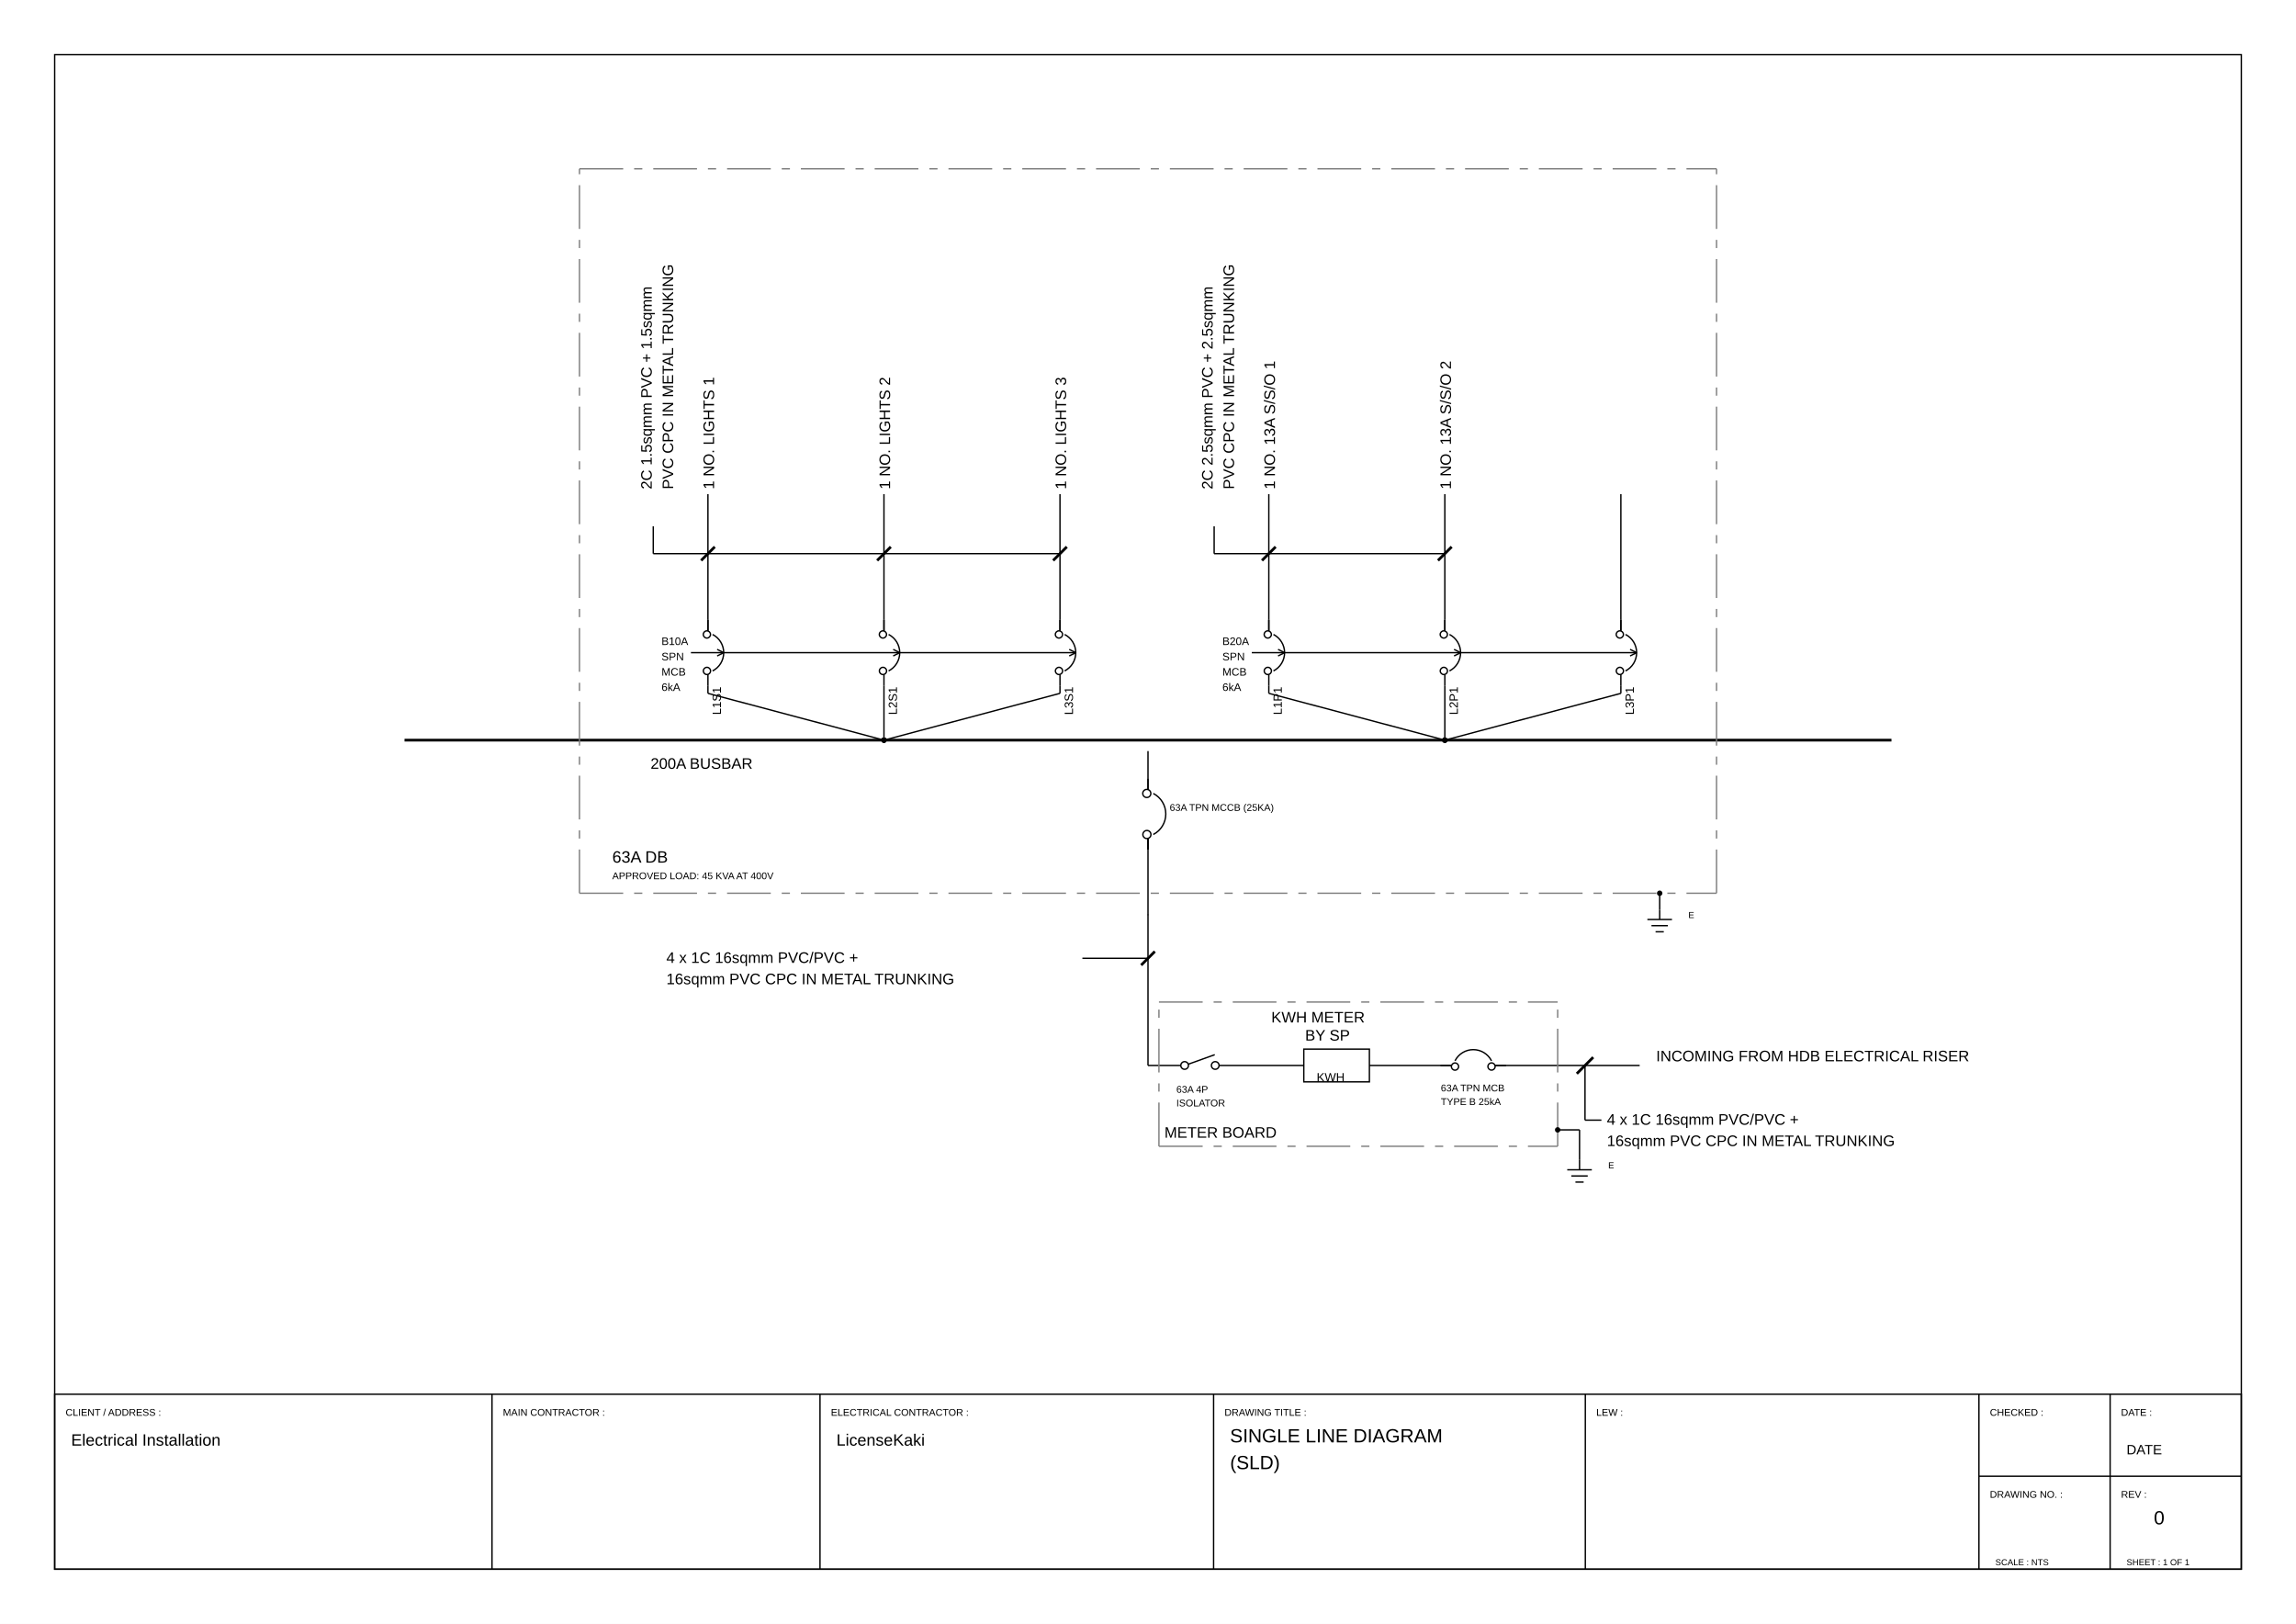
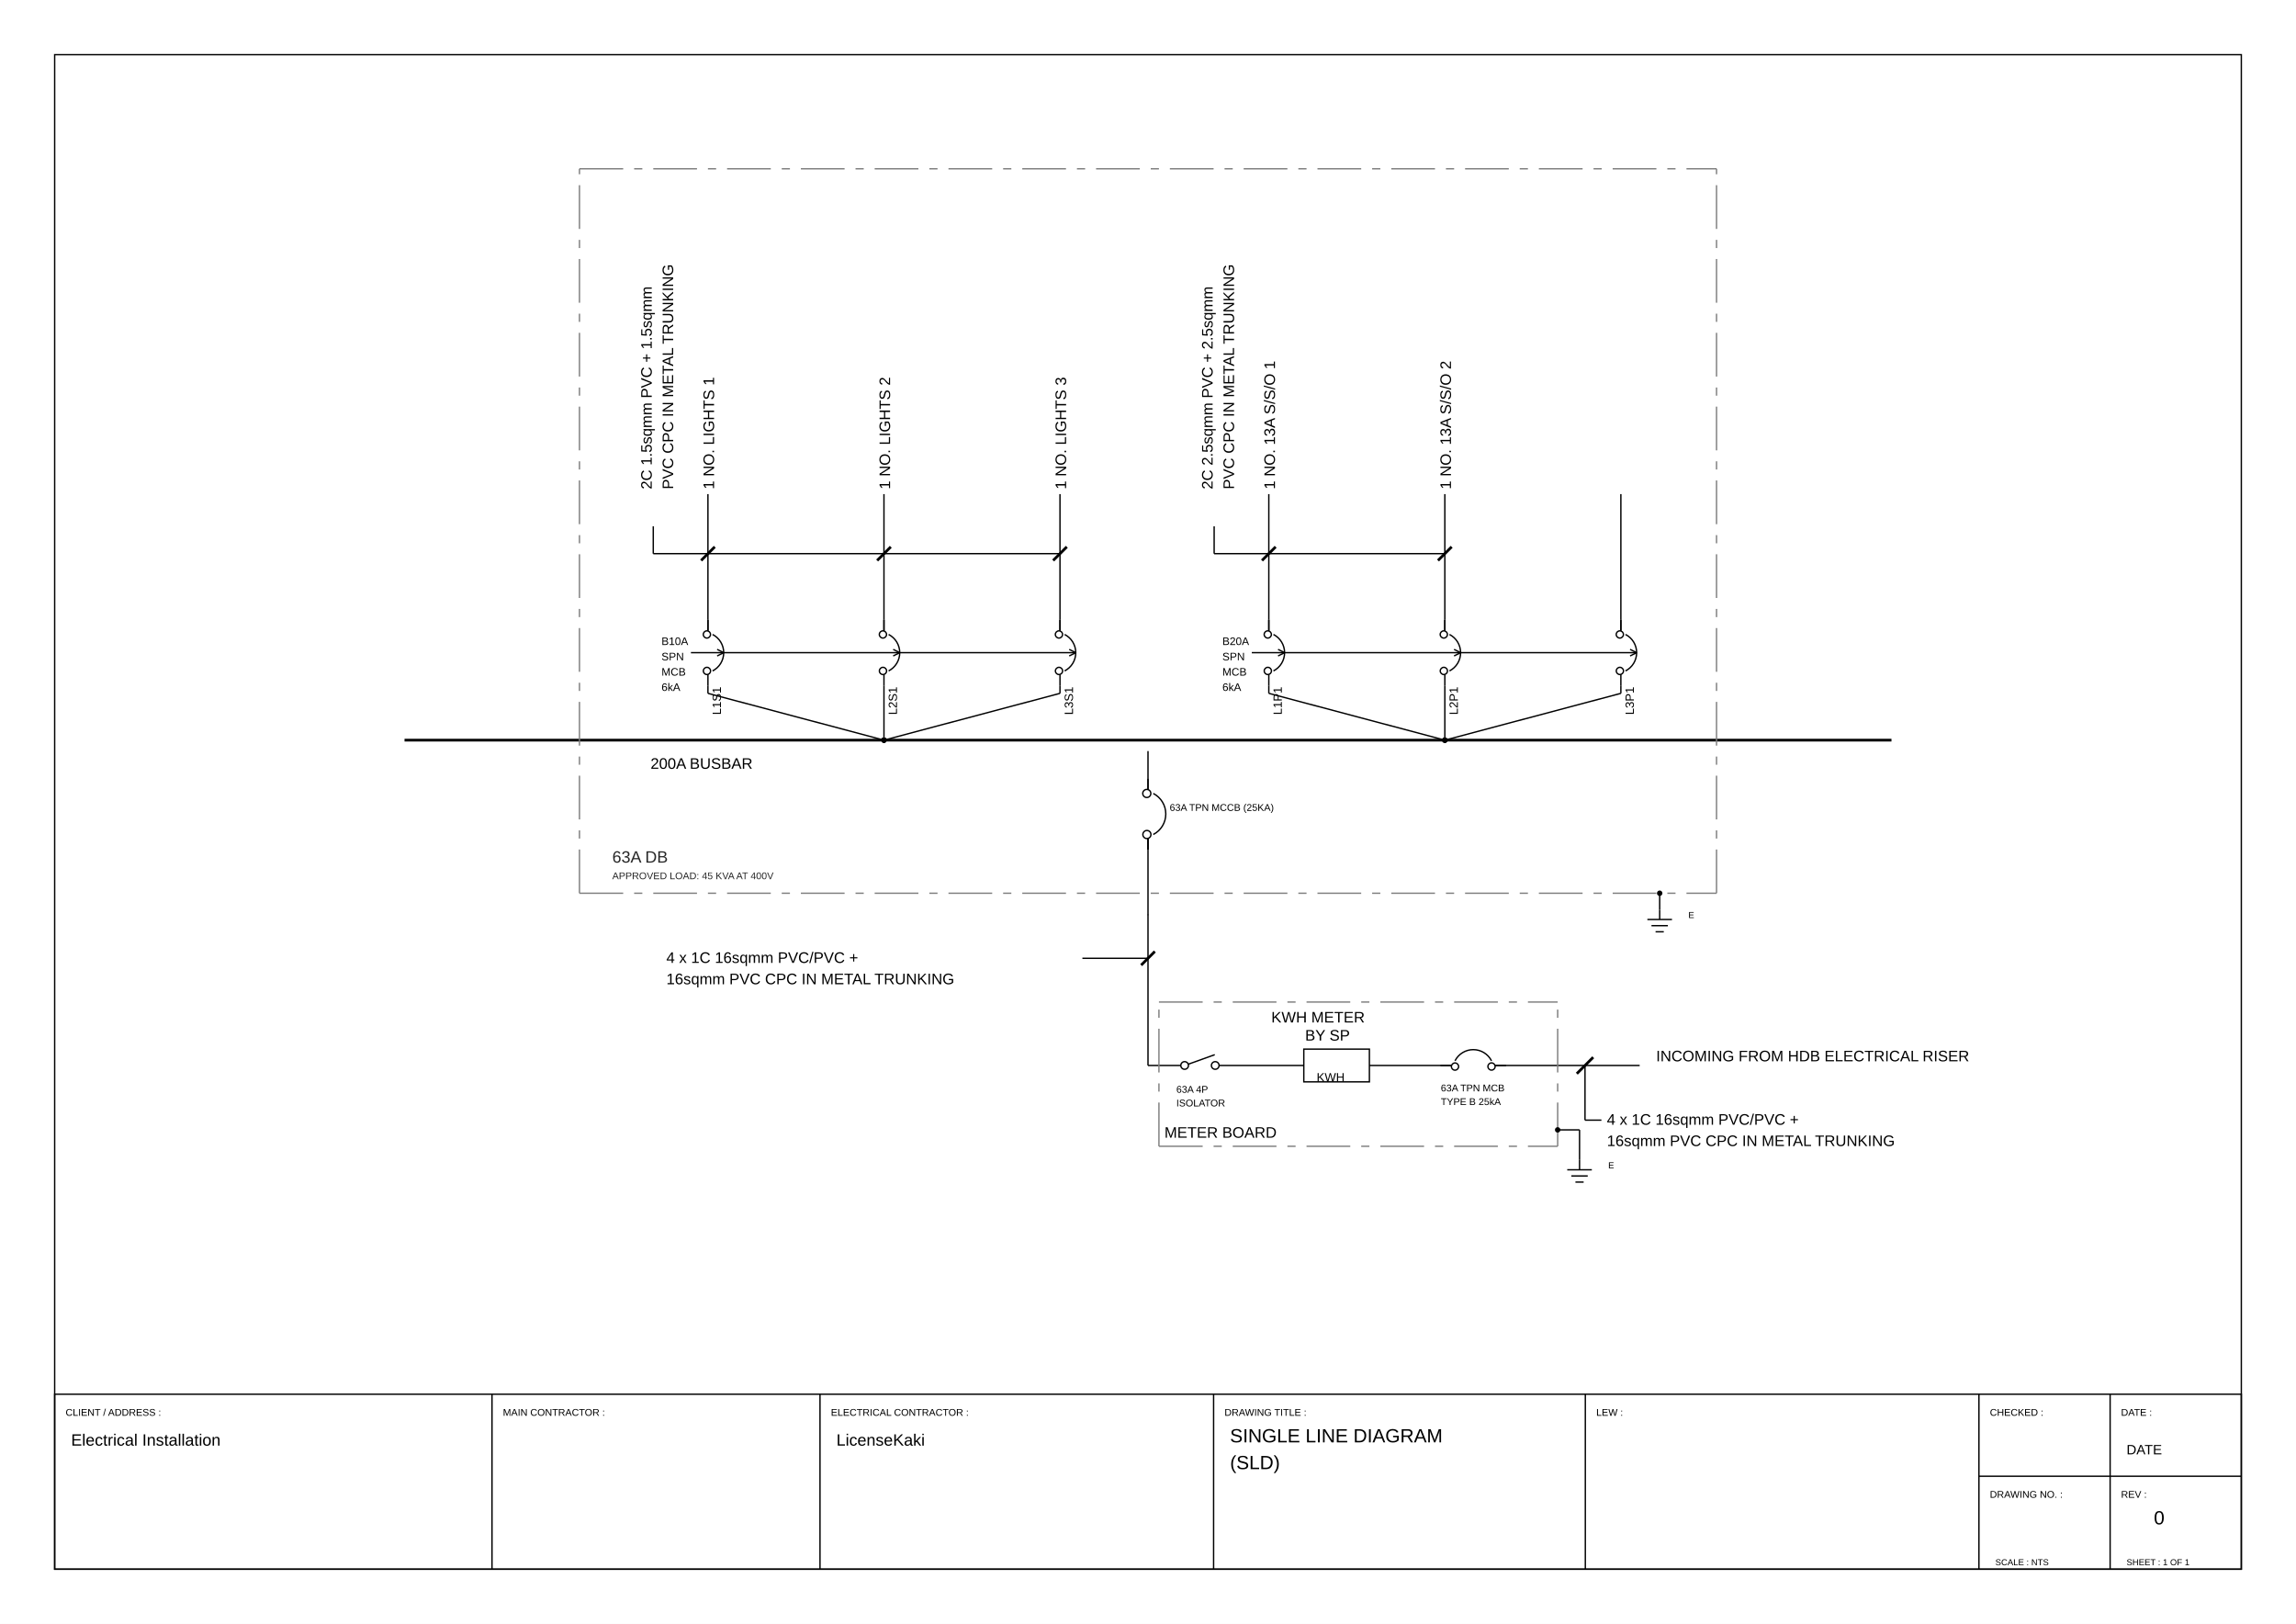
<svg xmlns="http://www.w3.org/2000/svg" viewBox="0 0 420.0 297.0" width="420.0mm" height="297.0mm">
  <rect width="420.0" height="297.0" fill="white" />
  <polygon points="10.00,287.00 410.00,287.00 410.00,10.00 10.00,10.00" stroke="#000000" stroke-width="0.25" fill="none" />
  <polygon points="10.00,287.00 410.00,287.00 410.00,255.00 10.00,255.00" stroke="#000000" stroke-width="0.25" fill="none" />
  <line x1="90.00" y1="255.00" x2="90.00" y2="287.00" stroke="#000000" stroke-width="0.25" fill="none" />
  <line x1="150.00" y1="255.00" x2="150.00" y2="287.00" stroke="#000000" stroke-width="0.25" fill="none" />
  <line x1="222.00" y1="255.00" x2="222.00" y2="287.00" stroke="#000000" stroke-width="0.25" fill="none" />
  <line x1="290.00" y1="255.00" x2="290.00" y2="287.00" stroke="#000000" stroke-width="0.25" fill="none" />
  <line x1="362.00" y1="255.00" x2="362.00" y2="287.00" stroke="#000000" stroke-width="0.25" fill="none" />
  <line x1="362.00" y1="270.00" x2="410.00" y2="270.00" stroke="#000000" stroke-width="0.25" fill="none" />
  <line x1="386.00" y1="255.00" x2="386.00" y2="287.00" stroke="#000000" stroke-width="0.25" fill="none" />
  <text x="12.00" y="258.94" font-family="Arial, Helvetica, sans-serif" font-size="1.8" fill="#000000">CLIENT / ADDRESS :</text>
  <text x="92.00" y="258.94" font-family="Arial, Helvetica, sans-serif" font-size="1.8" fill="#000000">MAIN CONTRACTOR :</text>
  <text x="152.00" y="258.94" font-family="Arial, Helvetica, sans-serif" font-size="1.8" fill="#000000">ELECTRICAL CONTRACTOR :</text>
  <text x="224.00" y="258.94" font-family="Arial, Helvetica, sans-serif" font-size="1.8" fill="#000000">DRAWING TITLE :</text>
  <text x="292.00" y="258.94" font-family="Arial, Helvetica, sans-serif" font-size="1.8" fill="#000000">LEW :</text>
  <text x="364.00" y="258.94" font-family="Arial, Helvetica, sans-serif" font-size="1.8" fill="#000000">CHECKED :</text>
  <text x="388.00" y="258.94" font-family="Arial, Helvetica, sans-serif" font-size="1.8" fill="#000000">DATE :</text>
  <text x="364.00" y="273.94" font-family="Arial, Helvetica, sans-serif" font-size="1.8" fill="#000000">DRAWING NO. :</text>
  <text x="388.00" y="273.94" font-family="Arial, Helvetica, sans-serif" font-size="1.8" fill="#000000">REV :</text>
  <circle cx="222.30" cy="194.87" r="0.70" stroke="#000000" stroke-width="0.25" fill="none" />
  <circle cx="216.70" cy="194.87" r="0.70" stroke="#000000" stroke-width="0.25" fill="none" />
  <polyline points="217.36,194.64 222.21,192.90" stroke="#000000" stroke-width="0.25" fill="none" />
  <text x="215.18" y="199.86" font-family="Arial, Helvetica, sans-serif" font-size="1.8" fill="#000000">
    <tspan x="215.18">63A 4P</tspan>
    <tspan x="215.18" dy="2.5">ISOLATOR</tspan>
  </text>
  <polygon points="238.50,191.88 250.50,191.88 250.50,197.87 238.50,197.87" stroke="#000000" stroke-width="0.25" fill="none" />
  <text x="240.84" y="197.79" font-family="Arial, Helvetica, sans-serif" font-size="2.2" fill="#000000">KWH</text>
  <text x="232.55" y="187.01" font-family="Arial, Helvetica, sans-serif" font-size="2.8" fill="#000000">KWH METER</text>
  <text x="238.74" y="190.31" font-family="Arial, Helvetica, sans-serif" font-size="2.8" fill="#000000">BY SP</text>
  <path d="M 272.84,194.02 A 3.75,3.75 0 0,0 266.16,194.02" stroke="#000000" stroke-width="0.25" fill="none" />
  <circle cx="266.16" cy="195.07" r="0.66" stroke="#000000" stroke-width="0.25" fill="none" />
  <circle cx="272.84" cy="195.06" r="0.66" stroke="#000000" stroke-width="0.25" fill="none" />
  <line x1="265.50" y1="194.87" x2="263.50" y2="194.87" stroke="#000000" stroke-width="0.25" fill="none" />
  <line x1="273.50" y1="194.87" x2="275.50" y2="194.87" stroke="#000000" stroke-width="0.25" fill="none" />
  <text x="263.56" y="199.61" font-family="Arial, Helvetica, sans-serif" font-size="1.8" fill="#000000">
    <tspan x="263.56">63A TPN MCB</tspan>
    <tspan x="263.56" dy="2.5">TYPE B 25kA</tspan>
  </text>
  <text x="302.94" y="194.11" font-family="Arial, Helvetica, sans-serif" font-size="2.8" fill="#000000">INCOMING FROM HDB ELECTRICAL RISER</text>
  <text x="293.94" y="205.71" font-family="Arial, Helvetica, sans-serif" font-size="2.8" fill="#000000">
    <tspan x="293.94">4 x 1C 16sqmm PVC/PVC +</tspan>
    <tspan x="293.94" dy="3.9">16sqmm PVC CPC IN METAL TRUNKING</tspan>
  </text>
  <text x="213.00" y="208.09" font-family="Arial, Helvetica, sans-serif" font-size="2.8" fill="#000000">METER BOARD</text>
  <line x1="288.94" y1="212.15" x2="288.94" y2="213.95" stroke="#000000" stroke-width="0.25" fill="none" />
  <line x1="286.69" y1="213.95" x2="291.19" y2="213.95" stroke="#000000" stroke-width="0.25" fill="none" />
  <line x1="287.44" y1="215.08" x2="290.44" y2="215.08" stroke="#000000" stroke-width="0.25" fill="none" />
  <line x1="288.19" y1="216.20" x2="289.69" y2="216.20" stroke="#000000" stroke-width="0.25" fill="none" />
  <text x="294.19" y="213.68" font-family="Arial, Helvetica, sans-serif" font-size="1.6" fill="#000000">E</text>
  <path d="M 210.96,152.63 A 4.22,4.22 0 0,0 210.96,145.12" stroke="#000000" stroke-width="0.25" fill="none" />
  <circle cx="209.78" cy="145.12" r="0.74" stroke="#000000" stroke-width="0.25" fill="none" />
  <circle cx="209.80" cy="152.63" r="0.74" stroke="#000000" stroke-width="0.25" fill="none" />
  <line x1="210.00" y1="153.37" x2="210.00" y2="155.37" stroke="#000000" stroke-width="0.25" fill="none" />
  <line x1="210.00" y1="144.37" x2="210.00" y2="142.37" stroke="#000000" stroke-width="0.25" fill="none" />
  <text x="213.96" y="148.31" font-family="Arial, Helvetica, sans-serif" font-size="1.8" fill="#000000">63A TPN MCCB (25KA)</text>
  <line x1="74.00" y1="135.37" x2="346.00" y2="135.37" stroke="#000000" stroke-width="0.50" fill="none" />
  <text x="119.00" y="140.61" font-family="Arial, Helvetica, sans-serif" font-size="2.8" fill="#000000">200A BUSBAR</text>
  <text x="131.00" y="131.63" font-family="Arial, Helvetica, sans-serif" font-size="2.2" fill="#000000" transform="rotate(-90.0,131.00,130.75)">L1S1</text>
  <path d="M 130.35,122.71 A 3.75,3.75 0 0,0 130.35,116.04" stroke="#000000" stroke-width="0.25" fill="none" />
  <circle cx="129.31" cy="116.04" r="0.66" stroke="#000000" stroke-width="0.25" fill="none" />
  <circle cx="129.32" cy="122.71" r="0.66" stroke="#000000" stroke-width="0.25" fill="none" />
  <line x1="129.50" y1="123.37" x2="129.50" y2="125.37" stroke="#000000" stroke-width="0.25" fill="none" />
  <line x1="129.50" y1="115.37" x2="129.50" y2="113.37" stroke="#000000" stroke-width="0.25" fill="none" />
  <line x1="126.39" y1="119.37" x2="132.39" y2="119.37" stroke="#000000" stroke-width="0.25" fill="none" />
  <line x1="132.39" y1="119.37" x2="131.19" y2="118.77" stroke="#000000" stroke-width="0.25" fill="none" />
  <line x1="132.39" y1="119.37" x2="131.19" y2="119.97" stroke="#000000" stroke-width="0.25" fill="none" />
  <text x="121.00" y="117.97" font-family="Arial, Helvetica, sans-serif" font-size="2.0" fill="#000000">
    <tspan x="121.00">B10A</tspan>
    <tspan x="121.00" dy="2.8">SPN</tspan>
    <tspan x="121.00" dy="2.8">MCB</tspan>
    <tspan x="121.00" dy="2.8">6kA</tspan>
  </text>
  <text x="129.50" y="90.61" font-family="Arial, Helvetica, sans-serif" font-size="2.8" fill="#000000" transform="rotate(-90.0,129.50,89.49)">1 NO. LIGHTS 1</text>
  <text x="163.20" y="131.63" font-family="Arial, Helvetica, sans-serif" font-size="2.2" fill="#000000" transform="rotate(-90.0,163.20,130.75)">L2S1</text>
  <path d="M 162.55,122.71 A 3.75,3.75 0 0,0 162.55,116.04" stroke="#000000" stroke-width="0.25" fill="none" />
  <circle cx="161.51" cy="116.04" r="0.66" stroke="#000000" stroke-width="0.25" fill="none" />
  <circle cx="161.52" cy="122.71" r="0.66" stroke="#000000" stroke-width="0.25" fill="none" />
  <line x1="161.70" y1="123.37" x2="161.70" y2="125.37" stroke="#000000" stroke-width="0.25" fill="none" />
  <line x1="161.70" y1="115.37" x2="161.70" y2="113.37" stroke="#000000" stroke-width="0.25" fill="none" />
  <line x1="132.39" y1="119.37" x2="164.59" y2="119.37" stroke="#000000" stroke-width="0.25" fill="none" />
  <line x1="164.59" y1="119.37" x2="163.39" y2="118.77" stroke="#000000" stroke-width="0.25" fill="none" />
  <line x1="164.59" y1="119.37" x2="163.39" y2="119.97" stroke="#000000" stroke-width="0.25" fill="none" />
  <text x="161.70" y="90.61" font-family="Arial, Helvetica, sans-serif" font-size="2.8" fill="#000000" transform="rotate(-90.0,161.70,89.49)">1 NO. LIGHTS 2</text>
  <text x="195.40" y="131.63" font-family="Arial, Helvetica, sans-serif" font-size="2.2" fill="#000000" transform="rotate(-90.0,195.40,130.75)">L3S1</text>
  <path d="M 194.75,122.71 A 3.75,3.75 0 0,0 194.75,116.04" stroke="#000000" stroke-width="0.25" fill="none" />
  <circle cx="193.71" cy="116.04" r="0.66" stroke="#000000" stroke-width="0.25" fill="none" />
  <circle cx="193.72" cy="122.71" r="0.66" stroke="#000000" stroke-width="0.25" fill="none" />
  <line x1="193.90" y1="123.37" x2="193.90" y2="125.37" stroke="#000000" stroke-width="0.25" fill="none" />
  <line x1="193.90" y1="115.37" x2="193.90" y2="113.37" stroke="#000000" stroke-width="0.25" fill="none" />
  <line x1="164.59" y1="119.37" x2="196.79" y2="119.37" stroke="#000000" stroke-width="0.25" fill="none" />
  <line x1="196.79" y1="119.37" x2="195.59" y2="118.77" stroke="#000000" stroke-width="0.25" fill="none" />
  <line x1="196.79" y1="119.37" x2="195.59" y2="119.97" stroke="#000000" stroke-width="0.25" fill="none" />
  <text x="193.90" y="90.61" font-family="Arial, Helvetica, sans-serif" font-size="2.8" fill="#000000" transform="rotate(-90.0,193.90,89.49)">1 NO. LIGHTS 3</text>
  <text x="233.60" y="131.63" font-family="Arial, Helvetica, sans-serif" font-size="2.2" fill="#000000" transform="rotate(-90.0,233.60,130.75)">L1P1</text>
  <path d="M 232.95,122.71 A 3.75,3.75 0 0,0 232.95,116.04" stroke="#000000" stroke-width="0.25" fill="none" />
  <circle cx="231.91" cy="116.04" r="0.66" stroke="#000000" stroke-width="0.25" fill="none" />
  <circle cx="231.92" cy="122.71" r="0.66" stroke="#000000" stroke-width="0.25" fill="none" />
  <line x1="232.10" y1="123.37" x2="232.10" y2="125.37" stroke="#000000" stroke-width="0.25" fill="none" />
  <line x1="232.10" y1="115.37" x2="232.10" y2="113.37" stroke="#000000" stroke-width="0.25" fill="none" />
  <line x1="228.99" y1="119.37" x2="234.99" y2="119.37" stroke="#000000" stroke-width="0.25" fill="none" />
  <line x1="234.99" y1="119.37" x2="233.79" y2="118.77" stroke="#000000" stroke-width="0.25" fill="none" />
  <line x1="234.99" y1="119.37" x2="233.79" y2="119.97" stroke="#000000" stroke-width="0.25" fill="none" />
  <text x="223.60" y="117.97" font-family="Arial, Helvetica, sans-serif" font-size="2.0" fill="#000000">
    <tspan x="223.60">B20A</tspan>
    <tspan x="223.60" dy="2.8">SPN</tspan>
    <tspan x="223.60" dy="2.8">MCB</tspan>
    <tspan x="223.60" dy="2.8">6kA</tspan>
  </text>
  <text x="232.10" y="90.61" font-family="Arial, Helvetica, sans-serif" font-size="2.8" fill="#000000" transform="rotate(-90.0,232.10,89.49)">1 NO. 13A S/S/O 1</text>
  <text x="265.80" y="131.63" font-family="Arial, Helvetica, sans-serif" font-size="2.2" fill="#000000" transform="rotate(-90.0,265.80,130.75)">L2P1</text>
  <path d="M 265.15,122.71 A 3.75,3.75 0 0,0 265.15,116.04" stroke="#000000" stroke-width="0.25" fill="none" />
  <circle cx="264.11" cy="116.04" r="0.66" stroke="#000000" stroke-width="0.25" fill="none" />
  <circle cx="264.12" cy="122.71" r="0.66" stroke="#000000" stroke-width="0.25" fill="none" />
  <line x1="264.30" y1="123.37" x2="264.30" y2="125.37" stroke="#000000" stroke-width="0.25" fill="none" />
  <line x1="264.30" y1="115.37" x2="264.30" y2="113.37" stroke="#000000" stroke-width="0.25" fill="none" />
  <line x1="234.99" y1="119.37" x2="267.19" y2="119.37" stroke="#000000" stroke-width="0.25" fill="none" />
  <line x1="267.19" y1="119.37" x2="265.99" y2="118.77" stroke="#000000" stroke-width="0.25" fill="none" />
  <line x1="267.19" y1="119.37" x2="265.99" y2="119.97" stroke="#000000" stroke-width="0.25" fill="none" />
  <text x="264.30" y="90.61" font-family="Arial, Helvetica, sans-serif" font-size="2.8" fill="#000000" transform="rotate(-90.0,264.30,89.49)">1 NO. 13A S/S/O 2</text>
  <text x="298.00" y="131.63" font-family="Arial, Helvetica, sans-serif" font-size="2.2" fill="#000000" transform="rotate(-90.0,298.00,130.75)">L3P1</text>
  <path d="M 297.35,122.71 A 3.75,3.75 0 0,0 297.35,116.04" stroke="#000000" stroke-width="0.25" fill="none" />
  <circle cx="296.31" cy="116.04" r="0.66" stroke="#000000" stroke-width="0.25" fill="none" />
  <circle cx="296.32" cy="122.71" r="0.66" stroke="#000000" stroke-width="0.25" fill="none" />
  <line x1="296.50" y1="123.37" x2="296.50" y2="125.37" stroke="#000000" stroke-width="0.25" fill="none" />
  <line x1="296.50" y1="115.37" x2="296.50" y2="113.37" stroke="#000000" stroke-width="0.25" fill="none" />
  <line x1="267.19" y1="119.37" x2="299.39" y2="119.37" stroke="#000000" stroke-width="0.25" fill="none" />
  <line x1="299.39" y1="119.37" x2="298.19" y2="118.77" stroke="#000000" stroke-width="0.25" fill="none" />
  <line x1="299.39" y1="119.37" x2="298.19" y2="119.97" stroke="#000000" stroke-width="0.25" fill="none" />
  <text x="118.10" y="90.61" font-family="Arial, Helvetica, sans-serif" font-size="2.8" fill="#000000" transform="rotate(-90.0,118.10,89.49)">2C 1.5sqmm PVC + 1.5sqmm</text>
  <text x="122.02" y="90.61" font-family="Arial, Helvetica, sans-serif" font-size="2.8" fill="#000000" transform="rotate(-90.0,122.02,89.49)">PVC CPC IN METAL TRUNKING</text>
  <text x="220.70" y="90.61" font-family="Arial, Helvetica, sans-serif" font-size="2.8" fill="#000000" transform="rotate(-90.0,220.70,89.49)">2C 2.5sqmm PVC + 2.5sqmm</text>
  <text x="224.62" y="90.61" font-family="Arial, Helvetica, sans-serif" font-size="2.8" fill="#000000" transform="rotate(-90.0,224.62,89.49)">PVC CPC IN METAL TRUNKING</text>
-   <text x="112.00" y="157.77" font-family="Arial, Helvetica, sans-serif" font-size="3.0" fill="#000000">63A DB</text>
-   <text x="112.00" y="160.81" font-family="Arial, Helvetica, sans-serif" font-size="1.8" fill="#000000">APPROVED LOAD: 45 KVA AT 400V</text>
+   <text x="112.00" y="157.77" font-family="Arial, Helvetica, sans-serif" font-size="3.0" fill="#262626">63A DB</text>
+   <text x="112.00" y="160.81" font-family="Arial, Helvetica, sans-serif" font-size="1.8" fill="#262626">APPROVED LOAD: 45 KVA AT 400V</text>
  <line x1="303.60" y1="166.37" x2="303.60" y2="168.17" stroke="#000000" stroke-width="0.25" fill="none" />
  <line x1="301.35" y1="168.17" x2="305.85" y2="168.17" stroke="#000000" stroke-width="0.25" fill="none" />
  <line x1="302.10" y1="169.30" x2="305.10" y2="169.30" stroke="#000000" stroke-width="0.25" fill="none" />
  <line x1="302.85" y1="170.42" x2="304.35" y2="170.42" stroke="#000000" stroke-width="0.25" fill="none" />
  <text x="308.85" y="167.90" font-family="Arial, Helvetica, sans-serif" font-size="1.6" fill="#000000">E</text>
  <text x="121.89" y="176.11" font-family="Arial, Helvetica, sans-serif" font-size="2.8" fill="#000000">
    <tspan x="121.89">4 x 1C 16sqmm PVC/PVC +</tspan>
    <tspan x="121.89" dy="3.9">16sqmm PVC CPC IN METAL TRUNKING</tspan>
  </text>
  <line x1="210.00" y1="194.87" x2="216.00" y2="194.87" stroke="#000000" stroke-width="0.25" fill="none" />
  <line x1="223.00" y1="194.87" x2="238.50" y2="194.87" stroke="#000000" stroke-width="0.25" fill="none" />
  <line x1="250.50" y1="194.87" x2="265.50" y2="194.87" stroke="#000000" stroke-width="0.25" fill="none" />
  <line x1="273.50" y1="194.87" x2="299.94" y2="194.87" stroke="#000000" stroke-width="0.25" fill="none" />
  <line x1="288.44" y1="196.37" x2="291.44" y2="193.37" stroke="#000000" stroke-width="0.50" fill="none" />
  <line x1="289.94" y1="194.87" x2="289.94" y2="204.87" stroke="#000000" stroke-width="0.25" fill="none" />
  <line x1="289.94" y1="204.87" x2="292.94" y2="204.87" stroke="#000000" stroke-width="0.25" fill="none" />
  <line x1="210.00" y1="194.87" x2="210.00" y2="167.27" stroke="#000000" stroke-width="0.25" fill="none" />
  <line x1="208.75" y1="176.52" x2="211.25" y2="174.02" stroke="#000000" stroke-width="0.50" fill="none" />
  <line x1="210.00" y1="175.27" x2="198.00" y2="175.27" stroke="#000000" stroke-width="0.25" fill="none" />
  <line x1="284.94" y1="206.65" x2="288.94" y2="206.65" stroke="#000000" stroke-width="0.25" fill="none" />
  <line x1="288.94" y1="206.65" x2="288.94" y2="212.15" stroke="#000000" stroke-width="0.25" fill="none" />
  <line x1="210.00" y1="167.37" x2="210.00" y2="153.37" stroke="#000000" stroke-width="0.25" fill="none" />
  <line x1="210.00" y1="155.37" x2="210.00" y2="153.37" stroke="#000000" stroke-width="0.25" fill="none" />
  <line x1="210.00" y1="144.37" x2="210.00" y2="142.37" stroke="#000000" stroke-width="0.25" fill="none" />
  <line x1="210.00" y1="142.37" x2="210.00" y2="137.37" stroke="#000000" stroke-width="0.25" fill="none" />
  <line x1="129.50" y1="126.81" x2="129.50" y2="125.37" stroke="#000000" stroke-width="0.25" fill="none" />
  <line x1="129.50" y1="115.37" x2="129.50" y2="113.37" stroke="#000000" stroke-width="0.25" fill="none" />
  <line x1="129.50" y1="113.37" x2="129.50" y2="90.37" stroke="#000000" stroke-width="0.25" fill="none" />
  <line x1="161.70" y1="135.37" x2="161.70" y2="125.37" stroke="#000000" stroke-width="0.25" fill="none" />
  <line x1="161.70" y1="115.37" x2="161.70" y2="113.37" stroke="#000000" stroke-width="0.25" fill="none" />
  <line x1="161.70" y1="113.37" x2="161.70" y2="90.37" stroke="#000000" stroke-width="0.25" fill="none" />
  <line x1="193.90" y1="126.81" x2="193.90" y2="125.37" stroke="#000000" stroke-width="0.25" fill="none" />
  <line x1="193.90" y1="115.37" x2="193.90" y2="113.37" stroke="#000000" stroke-width="0.25" fill="none" />
  <line x1="193.90" y1="113.37" x2="193.90" y2="90.37" stroke="#000000" stroke-width="0.25" fill="none" />
  <line x1="232.10" y1="126.81" x2="232.10" y2="125.37" stroke="#000000" stroke-width="0.25" fill="none" />
  <line x1="232.10" y1="115.37" x2="232.10" y2="113.37" stroke="#000000" stroke-width="0.25" fill="none" />
  <line x1="232.10" y1="113.37" x2="232.10" y2="90.37" stroke="#000000" stroke-width="0.25" fill="none" />
  <line x1="264.30" y1="135.37" x2="264.30" y2="125.37" stroke="#000000" stroke-width="0.25" fill="none" />
  <line x1="264.30" y1="115.37" x2="264.30" y2="113.37" stroke="#000000" stroke-width="0.25" fill="none" />
  <line x1="264.30" y1="113.37" x2="264.30" y2="90.37" stroke="#000000" stroke-width="0.25" fill="none" />
  <line x1="296.50" y1="126.81" x2="296.50" y2="125.37" stroke="#000000" stroke-width="0.25" fill="none" />
  <line x1="296.50" y1="115.37" x2="296.50" y2="113.37" stroke="#000000" stroke-width="0.25" fill="none" />
  <line x1="296.50" y1="113.37" x2="296.50" y2="90.37" stroke="#000000" stroke-width="0.25" fill="none" />
  <line x1="119.50" y1="101.26" x2="193.90" y2="101.26" stroke="#000000" stroke-width="0.25" fill="none" />
  <line x1="128.25" y1="102.51" x2="130.75" y2="100.01" stroke="#000000" stroke-width="0.50" fill="none" />
  <line x1="160.45" y1="102.51" x2="162.95" y2="100.01" stroke="#000000" stroke-width="0.50" fill="none" />
  <line x1="192.65" y1="102.51" x2="195.15" y2="100.01" stroke="#000000" stroke-width="0.50" fill="none" />
  <line x1="119.50" y1="101.26" x2="119.50" y2="96.26" stroke="#000000" stroke-width="0.25" fill="none" />
  <line x1="222.10" y1="101.26" x2="264.30" y2="101.26" stroke="#000000" stroke-width="0.25" fill="none" />
  <line x1="230.85" y1="102.51" x2="233.35" y2="100.01" stroke="#000000" stroke-width="0.50" fill="none" />
  <line x1="263.05" y1="102.51" x2="265.55" y2="100.01" stroke="#000000" stroke-width="0.50" fill="none" />
  <line x1="222.10" y1="101.26" x2="222.10" y2="96.26" stroke="#000000" stroke-width="0.25" fill="none" />
  <line x1="303.60" y1="163.37" x2="303.60" y2="166.37" stroke="#000000" stroke-width="0.25" fill="none" />
  <line x1="161.70" y1="135.37" x2="129.50" y2="126.81" stroke="#000000" stroke-width="0.25" fill="none" />
  <line x1="161.70" y1="135.37" x2="193.90" y2="126.81" stroke="#000000" stroke-width="0.25" fill="none" />
  <line x1="264.30" y1="135.37" x2="232.10" y2="126.81" stroke="#000000" stroke-width="0.25" fill="none" />
  <line x1="264.30" y1="135.37" x2="296.50" y2="126.81" stroke="#000000" stroke-width="0.25" fill="none" />
  <line x1="212.00" y1="209.65" x2="220.00" y2="209.65" stroke="#808080" stroke-width="0.25" fill="none" />
  <line x1="222.00" y1="209.65" x2="223.50" y2="209.65" stroke="#808080" stroke-width="0.25" fill="none" />
  <line x1="225.50" y1="209.65" x2="233.50" y2="209.65" stroke="#808080" stroke-width="0.25" fill="none" />
  <line x1="235.50" y1="209.65" x2="237.00" y2="209.65" stroke="#808080" stroke-width="0.25" fill="none" />
  <line x1="239.00" y1="209.65" x2="247.00" y2="209.65" stroke="#808080" stroke-width="0.25" fill="none" />
  <line x1="249.00" y1="209.65" x2="250.50" y2="209.65" stroke="#808080" stroke-width="0.25" fill="none" />
  <line x1="252.50" y1="209.65" x2="260.50" y2="209.65" stroke="#808080" stroke-width="0.25" fill="none" />
  <line x1="262.50" y1="209.65" x2="264.00" y2="209.65" stroke="#808080" stroke-width="0.25" fill="none" />
  <line x1="266.00" y1="209.65" x2="274.00" y2="209.65" stroke="#808080" stroke-width="0.25" fill="none" />
  <line x1="276.00" y1="209.65" x2="277.50" y2="209.65" stroke="#808080" stroke-width="0.25" fill="none" />
  <line x1="279.50" y1="209.65" x2="284.94" y2="209.65" stroke="#808080" stroke-width="0.25" fill="none" />
  <line x1="212.00" y1="183.27" x2="220.00" y2="183.27" stroke="#808080" stroke-width="0.25" fill="none" />
  <line x1="222.00" y1="183.27" x2="223.50" y2="183.27" stroke="#808080" stroke-width="0.25" fill="none" />
  <line x1="225.50" y1="183.27" x2="233.50" y2="183.27" stroke="#808080" stroke-width="0.25" fill="none" />
  <line x1="235.50" y1="183.27" x2="237.00" y2="183.27" stroke="#808080" stroke-width="0.25" fill="none" />
  <line x1="239.00" y1="183.27" x2="247.00" y2="183.27" stroke="#808080" stroke-width="0.25" fill="none" />
  <line x1="249.00" y1="183.27" x2="250.50" y2="183.27" stroke="#808080" stroke-width="0.25" fill="none" />
  <line x1="252.50" y1="183.27" x2="260.50" y2="183.27" stroke="#808080" stroke-width="0.25" fill="none" />
  <line x1="262.50" y1="183.27" x2="264.00" y2="183.27" stroke="#808080" stroke-width="0.25" fill="none" />
  <line x1="266.00" y1="183.27" x2="274.00" y2="183.27" stroke="#808080" stroke-width="0.25" fill="none" />
  <line x1="276.00" y1="183.27" x2="277.50" y2="183.27" stroke="#808080" stroke-width="0.25" fill="none" />
  <line x1="279.50" y1="183.27" x2="284.94" y2="183.27" stroke="#808080" stroke-width="0.25" fill="none" />
  <line x1="212.00" y1="209.65" x2="212.00" y2="201.65" stroke="#808080" stroke-width="0.25" fill="none" />
  <line x1="212.00" y1="199.65" x2="212.00" y2="198.15" stroke="#808080" stroke-width="0.25" fill="none" />
  <line x1="212.00" y1="196.15" x2="212.00" y2="188.15" stroke="#808080" stroke-width="0.25" fill="none" />
  <line x1="212.00" y1="186.15" x2="212.00" y2="184.65" stroke="#808080" stroke-width="0.25" fill="none" />
  <line x1="284.94" y1="209.65" x2="284.94" y2="201.65" stroke="#808080" stroke-width="0.25" fill="none" />
  <line x1="284.94" y1="199.65" x2="284.94" y2="198.15" stroke="#808080" stroke-width="0.25" fill="none" />
  <line x1="284.94" y1="196.15" x2="284.94" y2="188.15" stroke="#808080" stroke-width="0.25" fill="none" />
  <line x1="284.94" y1="186.15" x2="284.94" y2="184.65" stroke="#808080" stroke-width="0.25" fill="none" />
  <line x1="106.00" y1="163.37" x2="114.00" y2="163.37" stroke="#808080" stroke-width="0.25" fill="none" />
  <line x1="116.00" y1="163.37" x2="117.50" y2="163.37" stroke="#808080" stroke-width="0.25" fill="none" />
  <line x1="119.50" y1="163.37" x2="127.50" y2="163.37" stroke="#808080" stroke-width="0.25" fill="none" />
  <line x1="129.50" y1="163.37" x2="131.00" y2="163.37" stroke="#808080" stroke-width="0.25" fill="none" />
  <line x1="133.00" y1="163.37" x2="141.00" y2="163.37" stroke="#808080" stroke-width="0.25" fill="none" />
  <line x1="143.00" y1="163.37" x2="144.50" y2="163.37" stroke="#808080" stroke-width="0.25" fill="none" />
  <line x1="146.50" y1="163.37" x2="154.50" y2="163.37" stroke="#808080" stroke-width="0.25" fill="none" />
  <line x1="156.50" y1="163.37" x2="158.00" y2="163.37" stroke="#808080" stroke-width="0.25" fill="none" />
  <line x1="160.00" y1="163.37" x2="168.00" y2="163.37" stroke="#808080" stroke-width="0.25" fill="none" />
  <line x1="170.00" y1="163.37" x2="171.50" y2="163.37" stroke="#808080" stroke-width="0.25" fill="none" />
  <line x1="173.50" y1="163.37" x2="181.50" y2="163.37" stroke="#808080" stroke-width="0.25" fill="none" />
  <line x1="183.50" y1="163.37" x2="185.00" y2="163.37" stroke="#808080" stroke-width="0.25" fill="none" />
  <line x1="187.00" y1="163.37" x2="195.00" y2="163.37" stroke="#808080" stroke-width="0.25" fill="none" />
  <line x1="197.00" y1="163.37" x2="198.50" y2="163.37" stroke="#808080" stroke-width="0.25" fill="none" />
  <line x1="200.50" y1="163.37" x2="208.50" y2="163.37" stroke="#808080" stroke-width="0.25" fill="none" />
  <line x1="210.50" y1="163.37" x2="212.00" y2="163.37" stroke="#808080" stroke-width="0.25" fill="none" />
  <line x1="214.00" y1="163.37" x2="222.00" y2="163.37" stroke="#808080" stroke-width="0.25" fill="none" />
  <line x1="224.00" y1="163.37" x2="225.50" y2="163.37" stroke="#808080" stroke-width="0.25" fill="none" />
  <line x1="227.50" y1="163.37" x2="235.50" y2="163.37" stroke="#808080" stroke-width="0.25" fill="none" />
  <line x1="237.50" y1="163.37" x2="239.00" y2="163.37" stroke="#808080" stroke-width="0.25" fill="none" />
  <line x1="241.00" y1="163.37" x2="249.00" y2="163.37" stroke="#808080" stroke-width="0.25" fill="none" />
  <line x1="251.00" y1="163.37" x2="252.50" y2="163.37" stroke="#808080" stroke-width="0.25" fill="none" />
  <line x1="254.50" y1="163.37" x2="262.50" y2="163.37" stroke="#808080" stroke-width="0.25" fill="none" />
  <line x1="264.50" y1="163.37" x2="266.00" y2="163.37" stroke="#808080" stroke-width="0.25" fill="none" />
  <line x1="268.00" y1="163.37" x2="276.00" y2="163.37" stroke="#808080" stroke-width="0.25" fill="none" />
  <line x1="278.00" y1="163.37" x2="279.50" y2="163.37" stroke="#808080" stroke-width="0.25" fill="none" />
  <line x1="281.50" y1="163.37" x2="289.50" y2="163.37" stroke="#808080" stroke-width="0.25" fill="none" />
  <line x1="291.50" y1="163.37" x2="293.00" y2="163.37" stroke="#808080" stroke-width="0.25" fill="none" />
  <line x1="295.00" y1="163.37" x2="303.00" y2="163.37" stroke="#808080" stroke-width="0.25" fill="none" />
  <line x1="305.00" y1="163.37" x2="306.50" y2="163.37" stroke="#808080" stroke-width="0.25" fill="none" />
  <line x1="308.50" y1="163.37" x2="314.00" y2="163.37" stroke="#808080" stroke-width="0.25" fill="none" />
  <line x1="106.00" y1="30.87" x2="114.00" y2="30.87" stroke="#808080" stroke-width="0.25" fill="none" />
  <line x1="116.00" y1="30.87" x2="117.50" y2="30.87" stroke="#808080" stroke-width="0.25" fill="none" />
  <line x1="119.50" y1="30.87" x2="127.50" y2="30.87" stroke="#808080" stroke-width="0.25" fill="none" />
  <line x1="129.50" y1="30.87" x2="131.00" y2="30.87" stroke="#808080" stroke-width="0.25" fill="none" />
  <line x1="133.00" y1="30.87" x2="141.00" y2="30.87" stroke="#808080" stroke-width="0.25" fill="none" />
  <line x1="143.00" y1="30.87" x2="144.50" y2="30.87" stroke="#808080" stroke-width="0.25" fill="none" />
  <line x1="146.50" y1="30.87" x2="154.50" y2="30.87" stroke="#808080" stroke-width="0.25" fill="none" />
  <line x1="156.50" y1="30.87" x2="158.00" y2="30.87" stroke="#808080" stroke-width="0.25" fill="none" />
  <line x1="160.00" y1="30.87" x2="168.00" y2="30.87" stroke="#808080" stroke-width="0.25" fill="none" />
  <line x1="170.00" y1="30.87" x2="171.50" y2="30.87" stroke="#808080" stroke-width="0.25" fill="none" />
  <line x1="173.50" y1="30.87" x2="181.50" y2="30.87" stroke="#808080" stroke-width="0.25" fill="none" />
  <line x1="183.50" y1="30.87" x2="185.00" y2="30.87" stroke="#808080" stroke-width="0.25" fill="none" />
  <line x1="187.00" y1="30.87" x2="195.00" y2="30.87" stroke="#808080" stroke-width="0.25" fill="none" />
  <line x1="197.00" y1="30.87" x2="198.50" y2="30.87" stroke="#808080" stroke-width="0.25" fill="none" />
  <line x1="200.50" y1="30.87" x2="208.50" y2="30.87" stroke="#808080" stroke-width="0.25" fill="none" />
  <line x1="210.50" y1="30.87" x2="212.00" y2="30.87" stroke="#808080" stroke-width="0.25" fill="none" />
  <line x1="214.00" y1="30.87" x2="222.00" y2="30.87" stroke="#808080" stroke-width="0.25" fill="none" />
  <line x1="224.00" y1="30.87" x2="225.50" y2="30.87" stroke="#808080" stroke-width="0.25" fill="none" />
  <line x1="227.50" y1="30.87" x2="235.50" y2="30.87" stroke="#808080" stroke-width="0.25" fill="none" />
  <line x1="237.50" y1="30.87" x2="239.00" y2="30.87" stroke="#808080" stroke-width="0.25" fill="none" />
  <line x1="241.00" y1="30.87" x2="249.00" y2="30.87" stroke="#808080" stroke-width="0.25" fill="none" />
  <line x1="251.00" y1="30.87" x2="252.50" y2="30.87" stroke="#808080" stroke-width="0.25" fill="none" />
  <line x1="254.50" y1="30.87" x2="262.50" y2="30.87" stroke="#808080" stroke-width="0.25" fill="none" />
  <line x1="264.50" y1="30.87" x2="266.00" y2="30.87" stroke="#808080" stroke-width="0.25" fill="none" />
  <line x1="268.00" y1="30.87" x2="276.00" y2="30.87" stroke="#808080" stroke-width="0.25" fill="none" />
  <line x1="278.00" y1="30.87" x2="279.50" y2="30.87" stroke="#808080" stroke-width="0.25" fill="none" />
  <line x1="281.50" y1="30.87" x2="289.50" y2="30.87" stroke="#808080" stroke-width="0.25" fill="none" />
  <line x1="291.50" y1="30.87" x2="293.00" y2="30.87" stroke="#808080" stroke-width="0.25" fill="none" />
  <line x1="295.00" y1="30.87" x2="303.00" y2="30.87" stroke="#808080" stroke-width="0.25" fill="none" />
  <line x1="305.00" y1="30.87" x2="306.50" y2="30.87" stroke="#808080" stroke-width="0.25" fill="none" />
  <line x1="308.50" y1="30.87" x2="314.00" y2="30.87" stroke="#808080" stroke-width="0.25" fill="none" />
  <line x1="106.00" y1="163.37" x2="106.00" y2="155.37" stroke="#808080" stroke-width="0.25" fill="none" />
  <line x1="106.00" y1="153.37" x2="106.00" y2="151.87" stroke="#808080" stroke-width="0.25" fill="none" />
  <line x1="106.00" y1="149.87" x2="106.00" y2="141.87" stroke="#808080" stroke-width="0.25" fill="none" />
  <line x1="106.00" y1="139.87" x2="106.00" y2="138.37" stroke="#808080" stroke-width="0.25" fill="none" />
  <line x1="106.00" y1="136.37" x2="106.00" y2="128.37" stroke="#808080" stroke-width="0.25" fill="none" />
  <line x1="106.00" y1="126.37" x2="106.00" y2="124.87" stroke="#808080" stroke-width="0.25" fill="none" />
  <line x1="106.00" y1="122.87" x2="106.00" y2="114.87" stroke="#808080" stroke-width="0.25" fill="none" />
  <line x1="106.00" y1="112.87" x2="106.00" y2="111.37" stroke="#808080" stroke-width="0.25" fill="none" />
  <line x1="106.00" y1="109.37" x2="106.00" y2="101.37" stroke="#808080" stroke-width="0.25" fill="none" />
  <line x1="106.00" y1="99.37" x2="106.00" y2="97.87" stroke="#808080" stroke-width="0.25" fill="none" />
  <line x1="106.00" y1="95.87" x2="106.00" y2="87.87" stroke="#808080" stroke-width="0.25" fill="none" />
  <line x1="106.00" y1="85.87" x2="106.00" y2="84.37" stroke="#808080" stroke-width="0.25" fill="none" />
  <line x1="106.00" y1="82.37" x2="106.00" y2="74.37" stroke="#808080" stroke-width="0.25" fill="none" />
  <line x1="106.00" y1="72.37" x2="106.00" y2="70.87" stroke="#808080" stroke-width="0.25" fill="none" />
  <line x1="106.00" y1="68.87" x2="106.00" y2="60.87" stroke="#808080" stroke-width="0.25" fill="none" />
  <line x1="106.00" y1="58.87" x2="106.00" y2="57.37" stroke="#808080" stroke-width="0.25" fill="none" />
  <line x1="106.00" y1="55.37" x2="106.00" y2="47.37" stroke="#808080" stroke-width="0.25" fill="none" />
  <line x1="106.00" y1="45.37" x2="106.00" y2="43.87" stroke="#808080" stroke-width="0.25" fill="none" />
  <line x1="106.00" y1="41.87" x2="106.00" y2="33.87" stroke="#808080" stroke-width="0.25" fill="none" />
  <line x1="106.00" y1="31.87" x2="106.00" y2="30.87" stroke="#808080" stroke-width="0.25" fill="none" />
  <line x1="314.00" y1="163.37" x2="314.00" y2="155.37" stroke="#808080" stroke-width="0.25" fill="none" />
  <line x1="314.00" y1="153.37" x2="314.00" y2="151.87" stroke="#808080" stroke-width="0.25" fill="none" />
  <line x1="314.00" y1="149.87" x2="314.00" y2="141.87" stroke="#808080" stroke-width="0.25" fill="none" />
  <line x1="314.00" y1="139.87" x2="314.00" y2="138.37" stroke="#808080" stroke-width="0.25" fill="none" />
  <line x1="314.00" y1="136.37" x2="314.00" y2="128.37" stroke="#808080" stroke-width="0.25" fill="none" />
  <line x1="314.00" y1="126.37" x2="314.00" y2="124.87" stroke="#808080" stroke-width="0.25" fill="none" />
  <line x1="314.00" y1="122.87" x2="314.00" y2="114.87" stroke="#808080" stroke-width="0.25" fill="none" />
  <line x1="314.00" y1="112.87" x2="314.00" y2="111.37" stroke="#808080" stroke-width="0.25" fill="none" />
  <line x1="314.00" y1="109.37" x2="314.00" y2="101.37" stroke="#808080" stroke-width="0.25" fill="none" />
  <line x1="314.00" y1="99.37" x2="314.00" y2="97.87" stroke="#808080" stroke-width="0.25" fill="none" />
  <line x1="314.00" y1="95.87" x2="314.00" y2="87.87" stroke="#808080" stroke-width="0.25" fill="none" />
  <line x1="314.00" y1="85.87" x2="314.00" y2="84.37" stroke="#808080" stroke-width="0.25" fill="none" />
  <line x1="314.00" y1="82.37" x2="314.00" y2="74.37" stroke="#808080" stroke-width="0.25" fill="none" />
  <line x1="314.00" y1="72.37" x2="314.00" y2="70.87" stroke="#808080" stroke-width="0.25" fill="none" />
  <line x1="314.00" y1="68.87" x2="314.00" y2="60.87" stroke="#808080" stroke-width="0.25" fill="none" />
  <line x1="314.00" y1="58.87" x2="314.00" y2="57.37" stroke="#808080" stroke-width="0.25" fill="none" />
  <line x1="314.00" y1="55.37" x2="314.00" y2="47.37" stroke="#808080" stroke-width="0.25" fill="none" />
  <line x1="314.00" y1="45.37" x2="314.00" y2="43.87" stroke="#808080" stroke-width="0.25" fill="none" />
  <line x1="314.00" y1="41.87" x2="314.00" y2="33.87" stroke="#808080" stroke-width="0.25" fill="none" />
  <line x1="314.00" y1="31.87" x2="314.00" y2="30.87" stroke="#808080" stroke-width="0.25" fill="none" />
  <circle cx="284.94" cy="206.65" r="0.50" fill="rgb(0,0,0)" stroke="none" />
  <circle cx="161.70" cy="135.37" r="0.50" fill="rgb(0,0,0)" stroke="none" />
  <circle cx="161.70" cy="135.37" r="0.50" fill="rgb(0,0,0)" stroke="none" />
  <circle cx="161.70" cy="135.37" r="0.50" fill="rgb(0,0,0)" stroke="none" />
  <circle cx="264.30" cy="135.37" r="0.50" fill="rgb(0,0,0)" stroke="none" />
  <circle cx="264.30" cy="135.37" r="0.50" fill="rgb(0,0,0)" stroke="none" />
  <circle cx="264.30" cy="135.37" r="0.50" fill="rgb(0,0,0)" stroke="none" />
  <circle cx="303.60" cy="163.37" r="0.50" fill="rgb(0,0,0)" stroke="none" />
  <text x="13.00" y="264.40" font-family="Arial, Helvetica, sans-serif" font-size="3.0" fill="#000000">Electrical Installation</text>
  <text x="153.00" y="264.40" font-family="Arial, Helvetica, sans-serif" font-size="3.0" fill="#000000">LicenseKaki</text>
  <text x="225.00" y="263.80" font-family="Arial, Helvetica, sans-serif" font-size="3.5" fill="#000000">
    <tspan x="225.00">SINGLE LINE DIAGRAM</tspan>
    <tspan x="225.00" dy="4.9">(SLD)</tspan>
  </text>
  <text x="389.00" y="266.00" font-family="Arial, Helvetica, sans-serif" font-size="2.5" fill="#000000">DATE</text>
  <text x="365.00" y="278.00" font-family="Arial, Helvetica, sans-serif" font-size="2.5" fill="#000000" />
  <text x="394.00" y="278.80" font-family="Arial, Helvetica, sans-serif" font-size="3.5" fill="#000000">0</text>
  <text x="365.00" y="286.28" font-family="Arial, Helvetica, sans-serif" font-size="1.6" fill="#000000">SCALE : NTS</text>
  <text x="389.00" y="286.28" font-family="Arial, Helvetica, sans-serif" font-size="1.6" fill="#000000">SHEET : 1 OF 1</text>
</svg>
